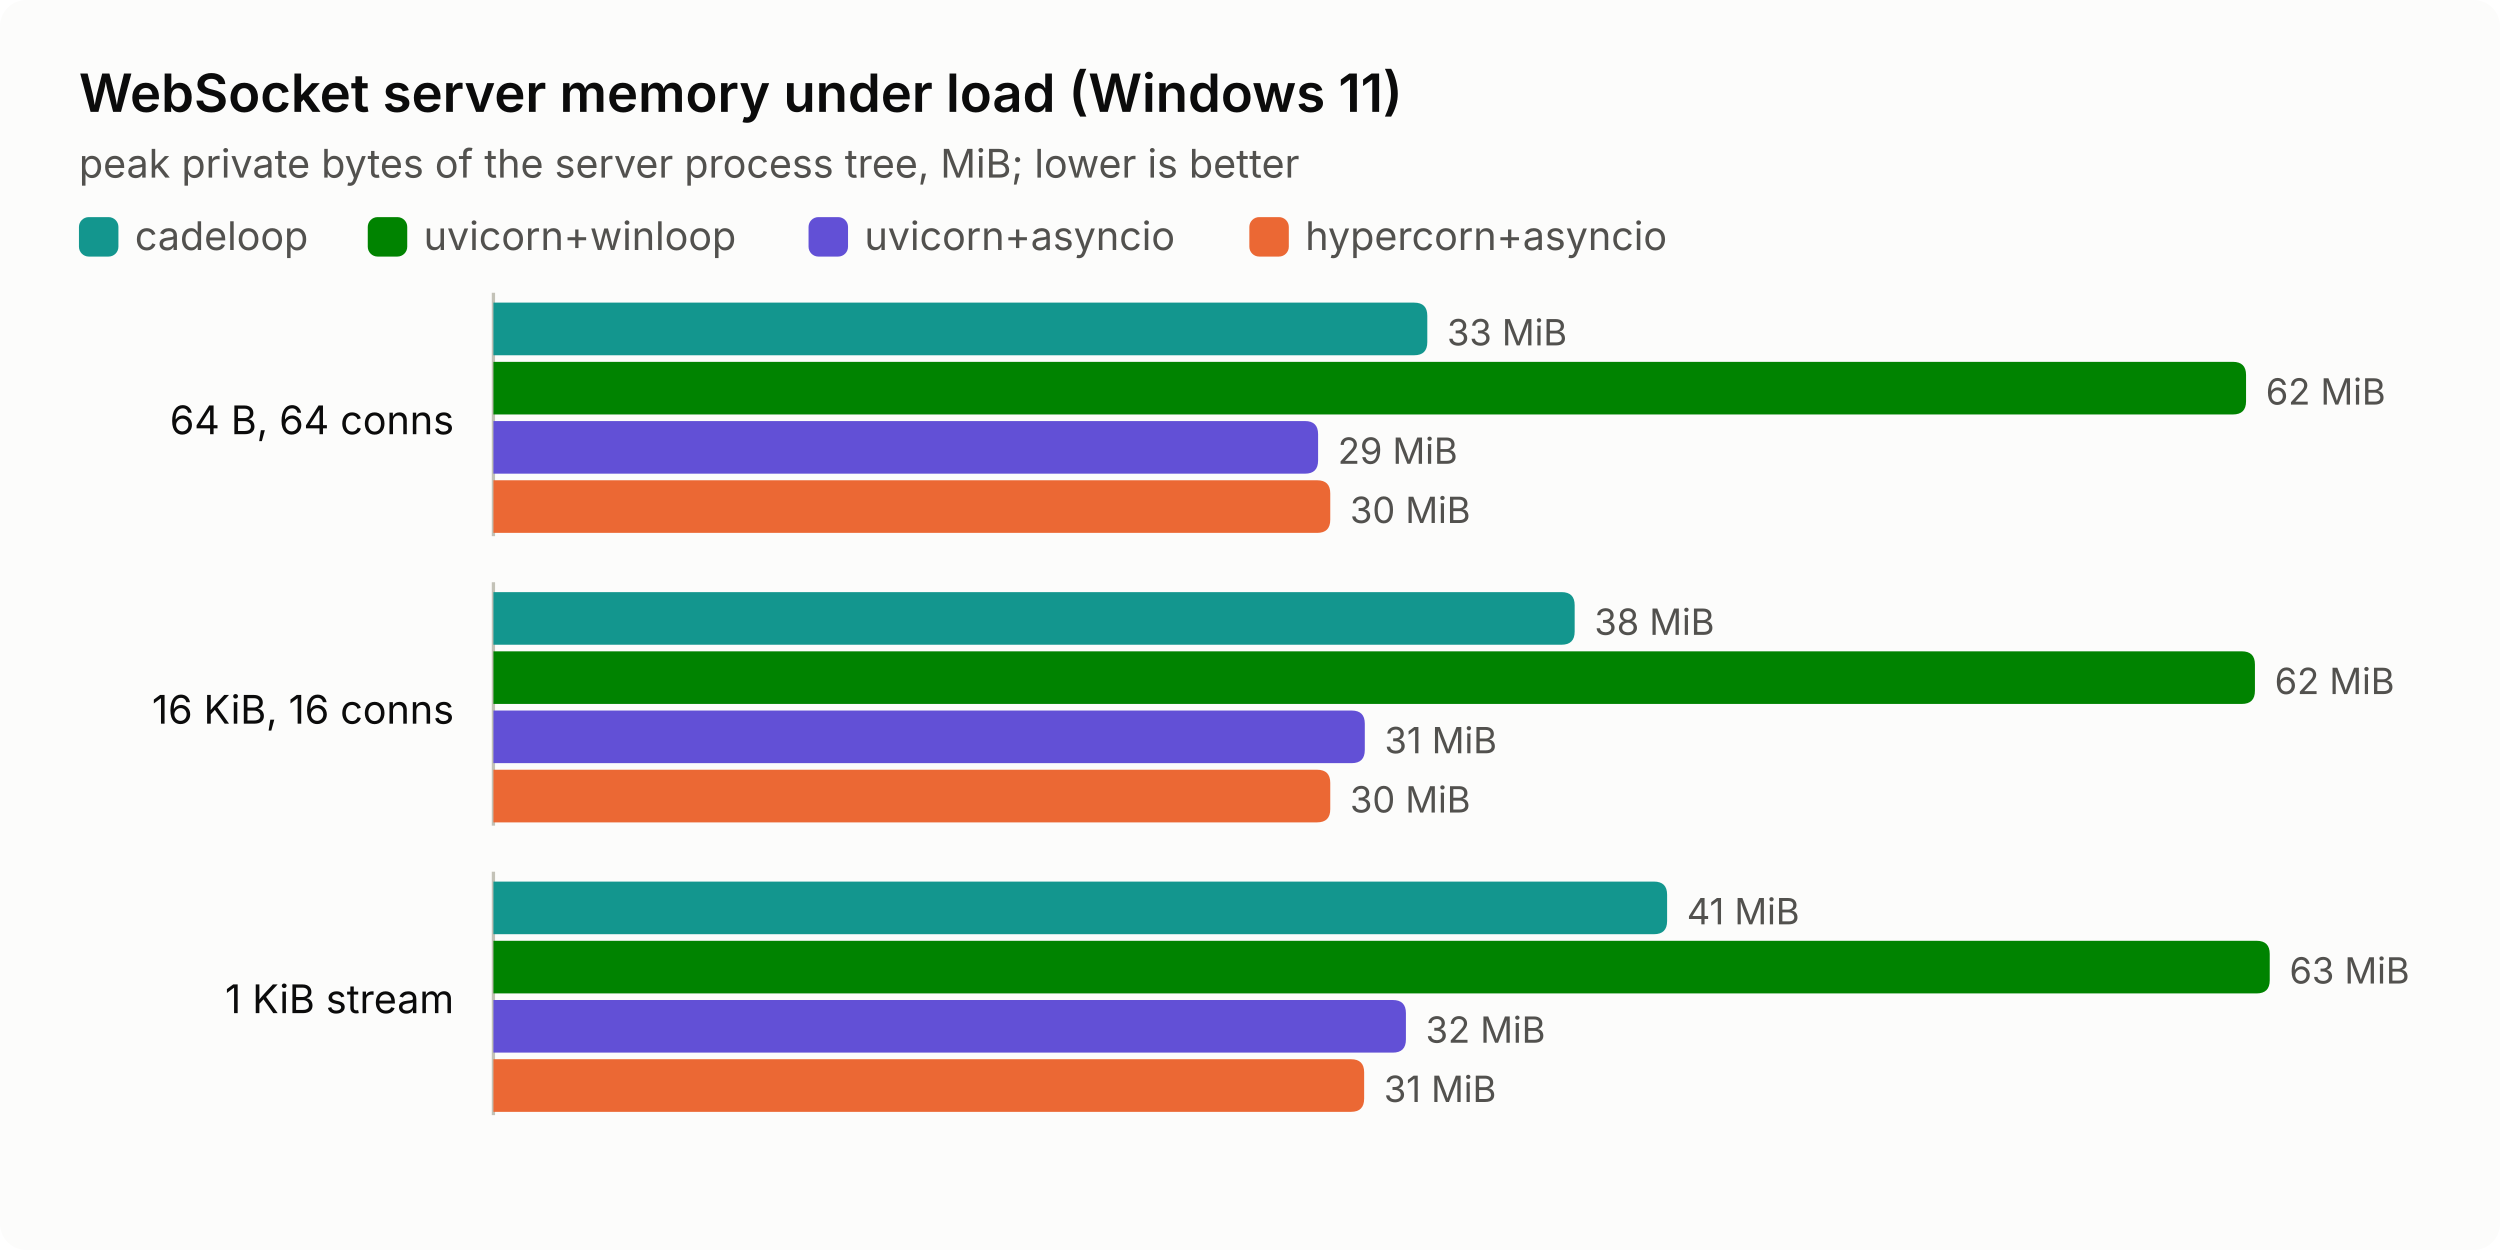
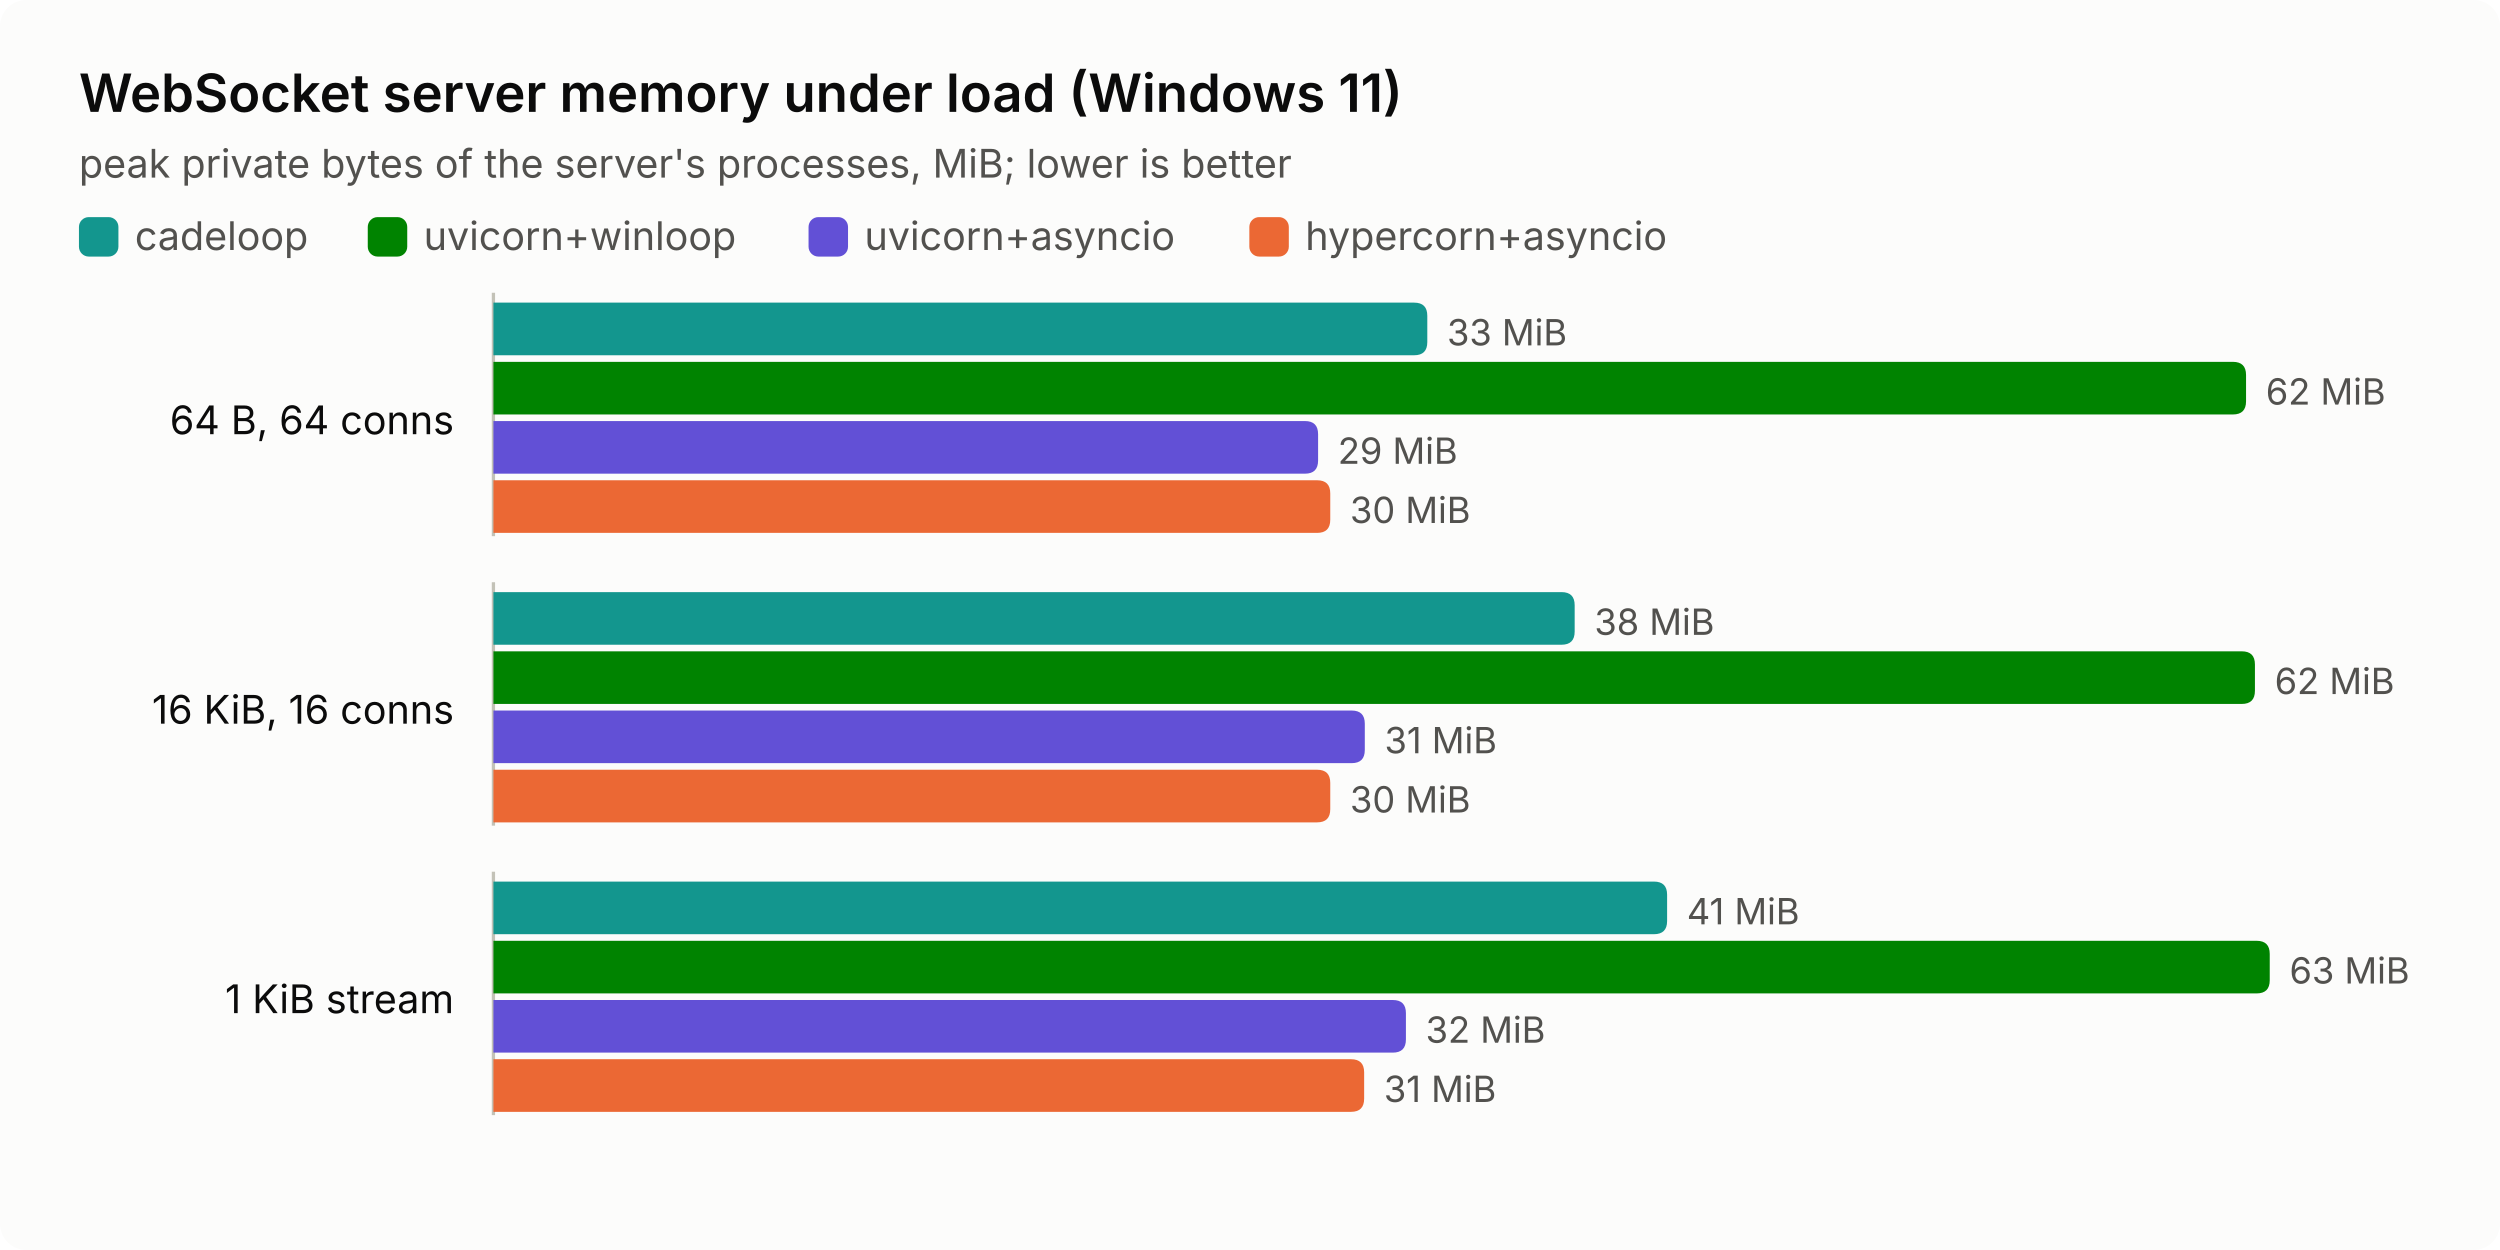
<svg xmlns="http://www.w3.org/2000/svg" viewBox="0 0 760 380" width="760" height="380" font-family="system-ui, -apple-system, 'Segoe UI', sans-serif">
  <rect width="760" height="380" fill="#fcfcfb" rx="8" />
  <text x="24" y="34" font-size="16" font-weight="600" fill="#0b0b0b">WebSocket server memory under load (Windows 11)</text>
-   <text x="24" y="54" font-size="12" fill="#52514e">peak private bytes of the server process tree, MiB; lower is better</text>
+   <text x="24" y="54" font-size="12" fill="#52514e">peak private bytes of the server's processes, MiB; lower is better</text>
  <rect x="24.0" y="66" width="12" height="12" rx="3" fill="#13968e" />
  <text x="41.0" y="76" font-size="12" fill="#52514e">cadeloop</text>
  <rect x="111.8" y="66" width="12" height="12" rx="3" fill="#008300" />
  <text x="128.8" y="76" font-size="12" fill="#52514e">uvicorn+winloop</text>
  <rect x="245.8" y="66" width="12" height="12" rx="3" fill="#6250d6" />
  <text x="262.8" y="76" font-size="12" fill="#52514e">uvicorn+asyncio</text>
  <rect x="379.8" y="66" width="12" height="12" rx="3" fill="#eb6834" />
  <text x="396.8" y="76" font-size="12" fill="#52514e">hypercorn+asyncio</text>
  <text x="138" y="132.0" font-size="12" text-anchor="end" fill="#0b0b0b">64 B, 64 conns</text>
  <line x1="150" y1="89" x2="150" y2="163" stroke="#c3c2b7" stroke-width="1" />
  <path d="M150.0,92.0 h279.9 q4.0,0 4.0,4.0 v8.0 q0,4.0 -4.0,4.0 h-279.9 z" fill="#13968e" />
  <rect x="150.0" y="91.0" width="0" height="0" fill="#fcfcfb" />
  <text x="439.9" y="105" font-size="11" fill="#52514e">33 MiB</text>
  <path d="M150.0,110.0 h528.8 q4.0,0 4.0,4.0 v8.0 q0,4.0 -4.0,4.0 h-528.8 z" fill="#008300" />
  <rect x="150.0" y="109.0" width="0" height="0" fill="#fcfcfb" />
  <text x="688.8" y="123" font-size="11" fill="#52514e">62 MiB</text>
  <path d="M150.0,128.0 h246.7 q4.0,0 4.0,4.0 v8.0 q0,4.0 -4.0,4.0 h-246.7 z" fill="#6250d6" />
  <rect x="150.0" y="127.0" width="0" height="0" fill="#fcfcfb" />
  <text x="406.7" y="141" font-size="11" fill="#52514e">29 MiB</text>
  <path d="M150.0,146.0 h250.4 q4.0,0 4.0,4.0 v8.0 q0,4.0 -4.0,4.0 h-250.4 z" fill="#eb6834" />
  <rect x="150.0" y="145.0" width="0" height="0" fill="#fcfcfb" />
  <text x="410.4" y="159" font-size="11" fill="#52514e">30 MiB</text>
  <text x="138" y="220.0" font-size="12" text-anchor="end" fill="#0b0b0b">16 KiB, 16 conns</text>
  <line x1="150" y1="177" x2="150" y2="251" stroke="#c3c2b7" stroke-width="1" />
  <path d="M150.0,180.0 h324.7 q4.0,0 4.0,4.0 v8.0 q0,4.0 -4.0,4.0 h-324.7 z" fill="#13968e" />
  <rect x="150.0" y="179.0" width="0" height="0" fill="#fcfcfb" />
  <text x="484.7" y="193" font-size="11" fill="#52514e">38 MiB</text>
  <path d="M150.0,198.0 h531.5 q4.0,0 4.0,4.0 v8.0 q0,4.0 -4.0,4.0 h-531.5 z" fill="#008300" />
  <rect x="150.0" y="197.0" width="0" height="0" fill="#fcfcfb" />
  <text x="691.5" y="211" font-size="11" fill="#52514e">62 MiB</text>
  <path d="M150.0,216.0 h260.9 q4.0,0 4.0,4.0 v8.0 q0,4.0 -4.0,4.0 h-260.9 z" fill="#6250d6" />
  <rect x="150.0" y="215.0" width="0" height="0" fill="#fcfcfb" />
  <text x="420.9" y="229" font-size="11" fill="#52514e">31 MiB</text>
  <path d="M150.0,234.0 h250.4 q4.0,0 4.0,4.0 v8.0 q0,4.0 -4.0,4.0 h-250.4 z" fill="#eb6834" />
  <rect x="150.0" y="233.0" width="0" height="0" fill="#fcfcfb" />
  <text x="410.4" y="247" font-size="11" fill="#52514e">30 MiB</text>
  <text x="138" y="308.0" font-size="12" text-anchor="end" fill="#0b0b0b">1 KiB stream</text>
  <line x1="150" y1="265" x2="150" y2="339" stroke="#c3c2b7" stroke-width="1" />
  <path d="M150.0,268.0 h352.8 q4.0,0 4.0,4.0 v8.0 q0,4.0 -4.0,4.0 h-352.8 z" fill="#13968e" />
  <rect x="150.0" y="267.0" width="0" height="0" fill="#fcfcfb" />
  <text x="512.8" y="281" font-size="11" fill="#52514e">41 MiB</text>
  <path d="M150.0,286.0 h536.0 q4.0,0 4.0,4.0 v8.0 q0,4.0 -4.0,4.0 h-536.0 z" fill="#008300" />
  <rect x="150.0" y="285.0" width="0" height="0" fill="#fcfcfb" />
  <text x="696.0" y="299" font-size="11" fill="#52514e">63 MiB</text>
  <path d="M150.0,304.0 h273.4 q4.0,0 4.0,4.0 v8.0 q0,4.0 -4.0,4.0 h-273.4 z" fill="#6250d6" />
  <rect x="150.0" y="303.0" width="0" height="0" fill="#fcfcfb" />
  <text x="433.4" y="317" font-size="11" fill="#52514e">32 MiB</text>
  <path d="M150.0,322.0 h260.7 q4.0,0 4.0,4.0 v8.0 q0,4.0 -4.0,4.0 h-260.7 z" fill="#eb6834" />
  <rect x="150.0" y="321.0" width="0" height="0" fill="#fcfcfb" />
  <text x="420.7" y="335" font-size="11" fill="#52514e">31 MiB</text>
</svg>
